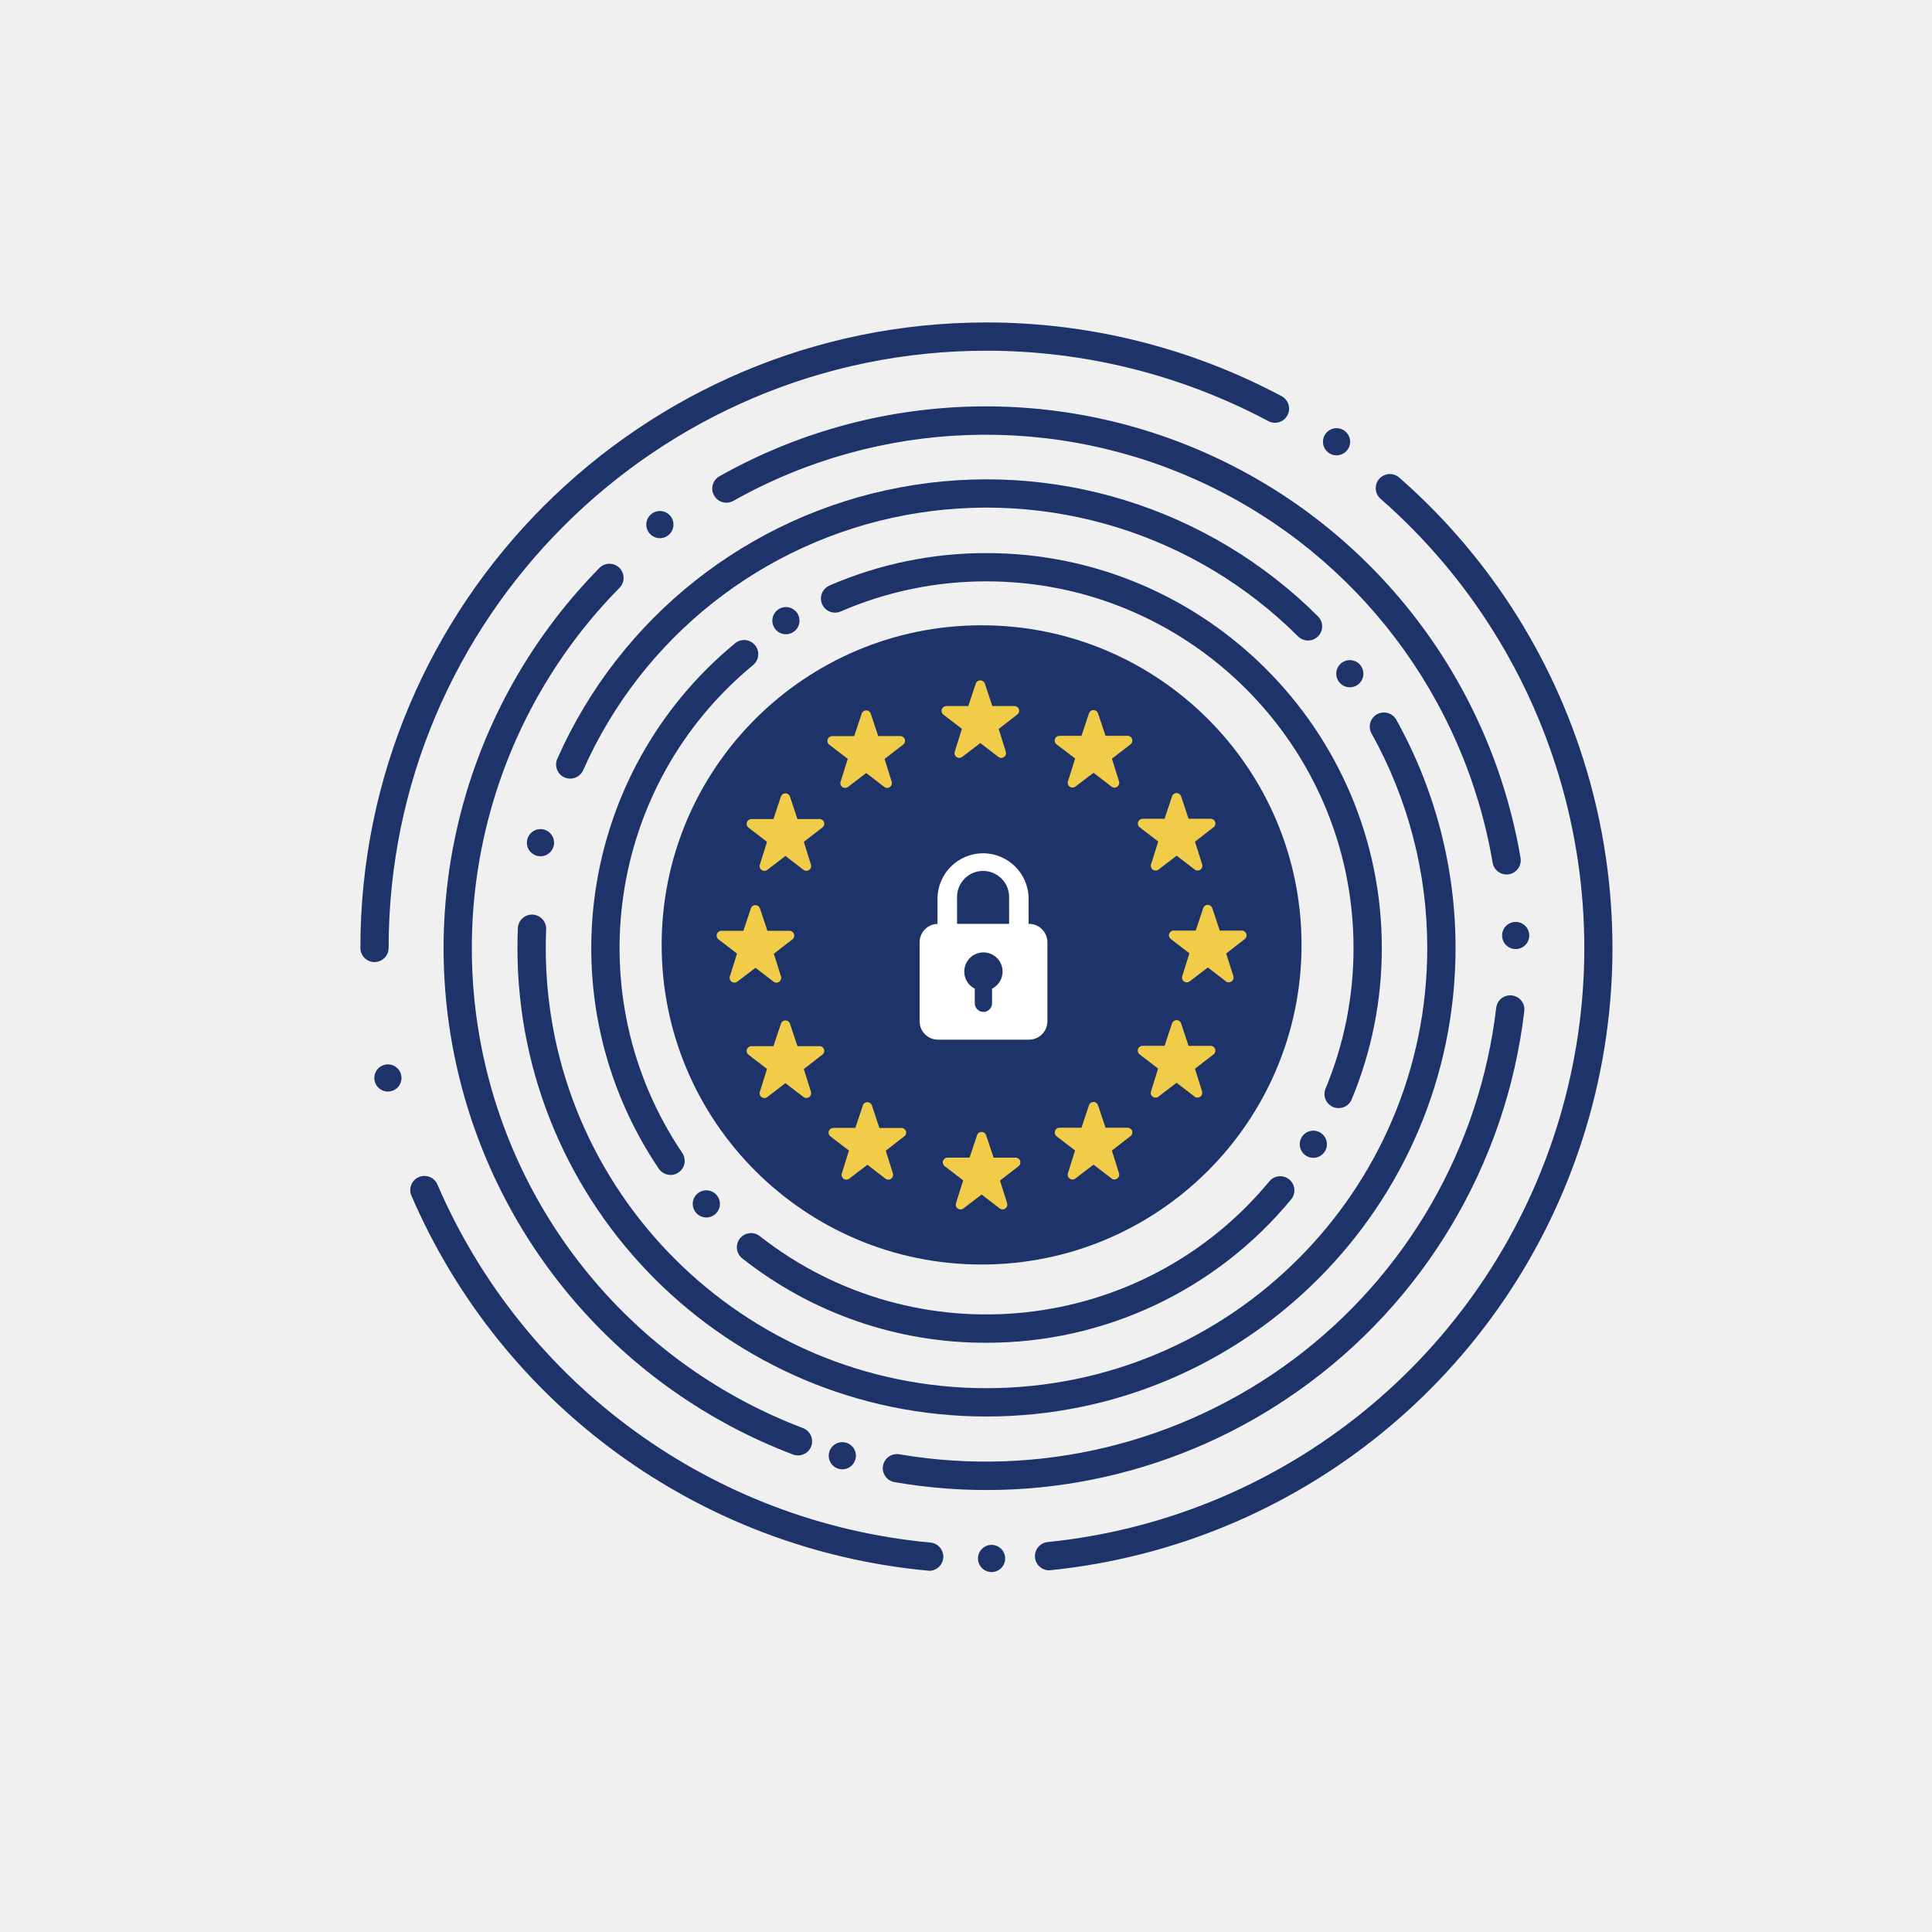
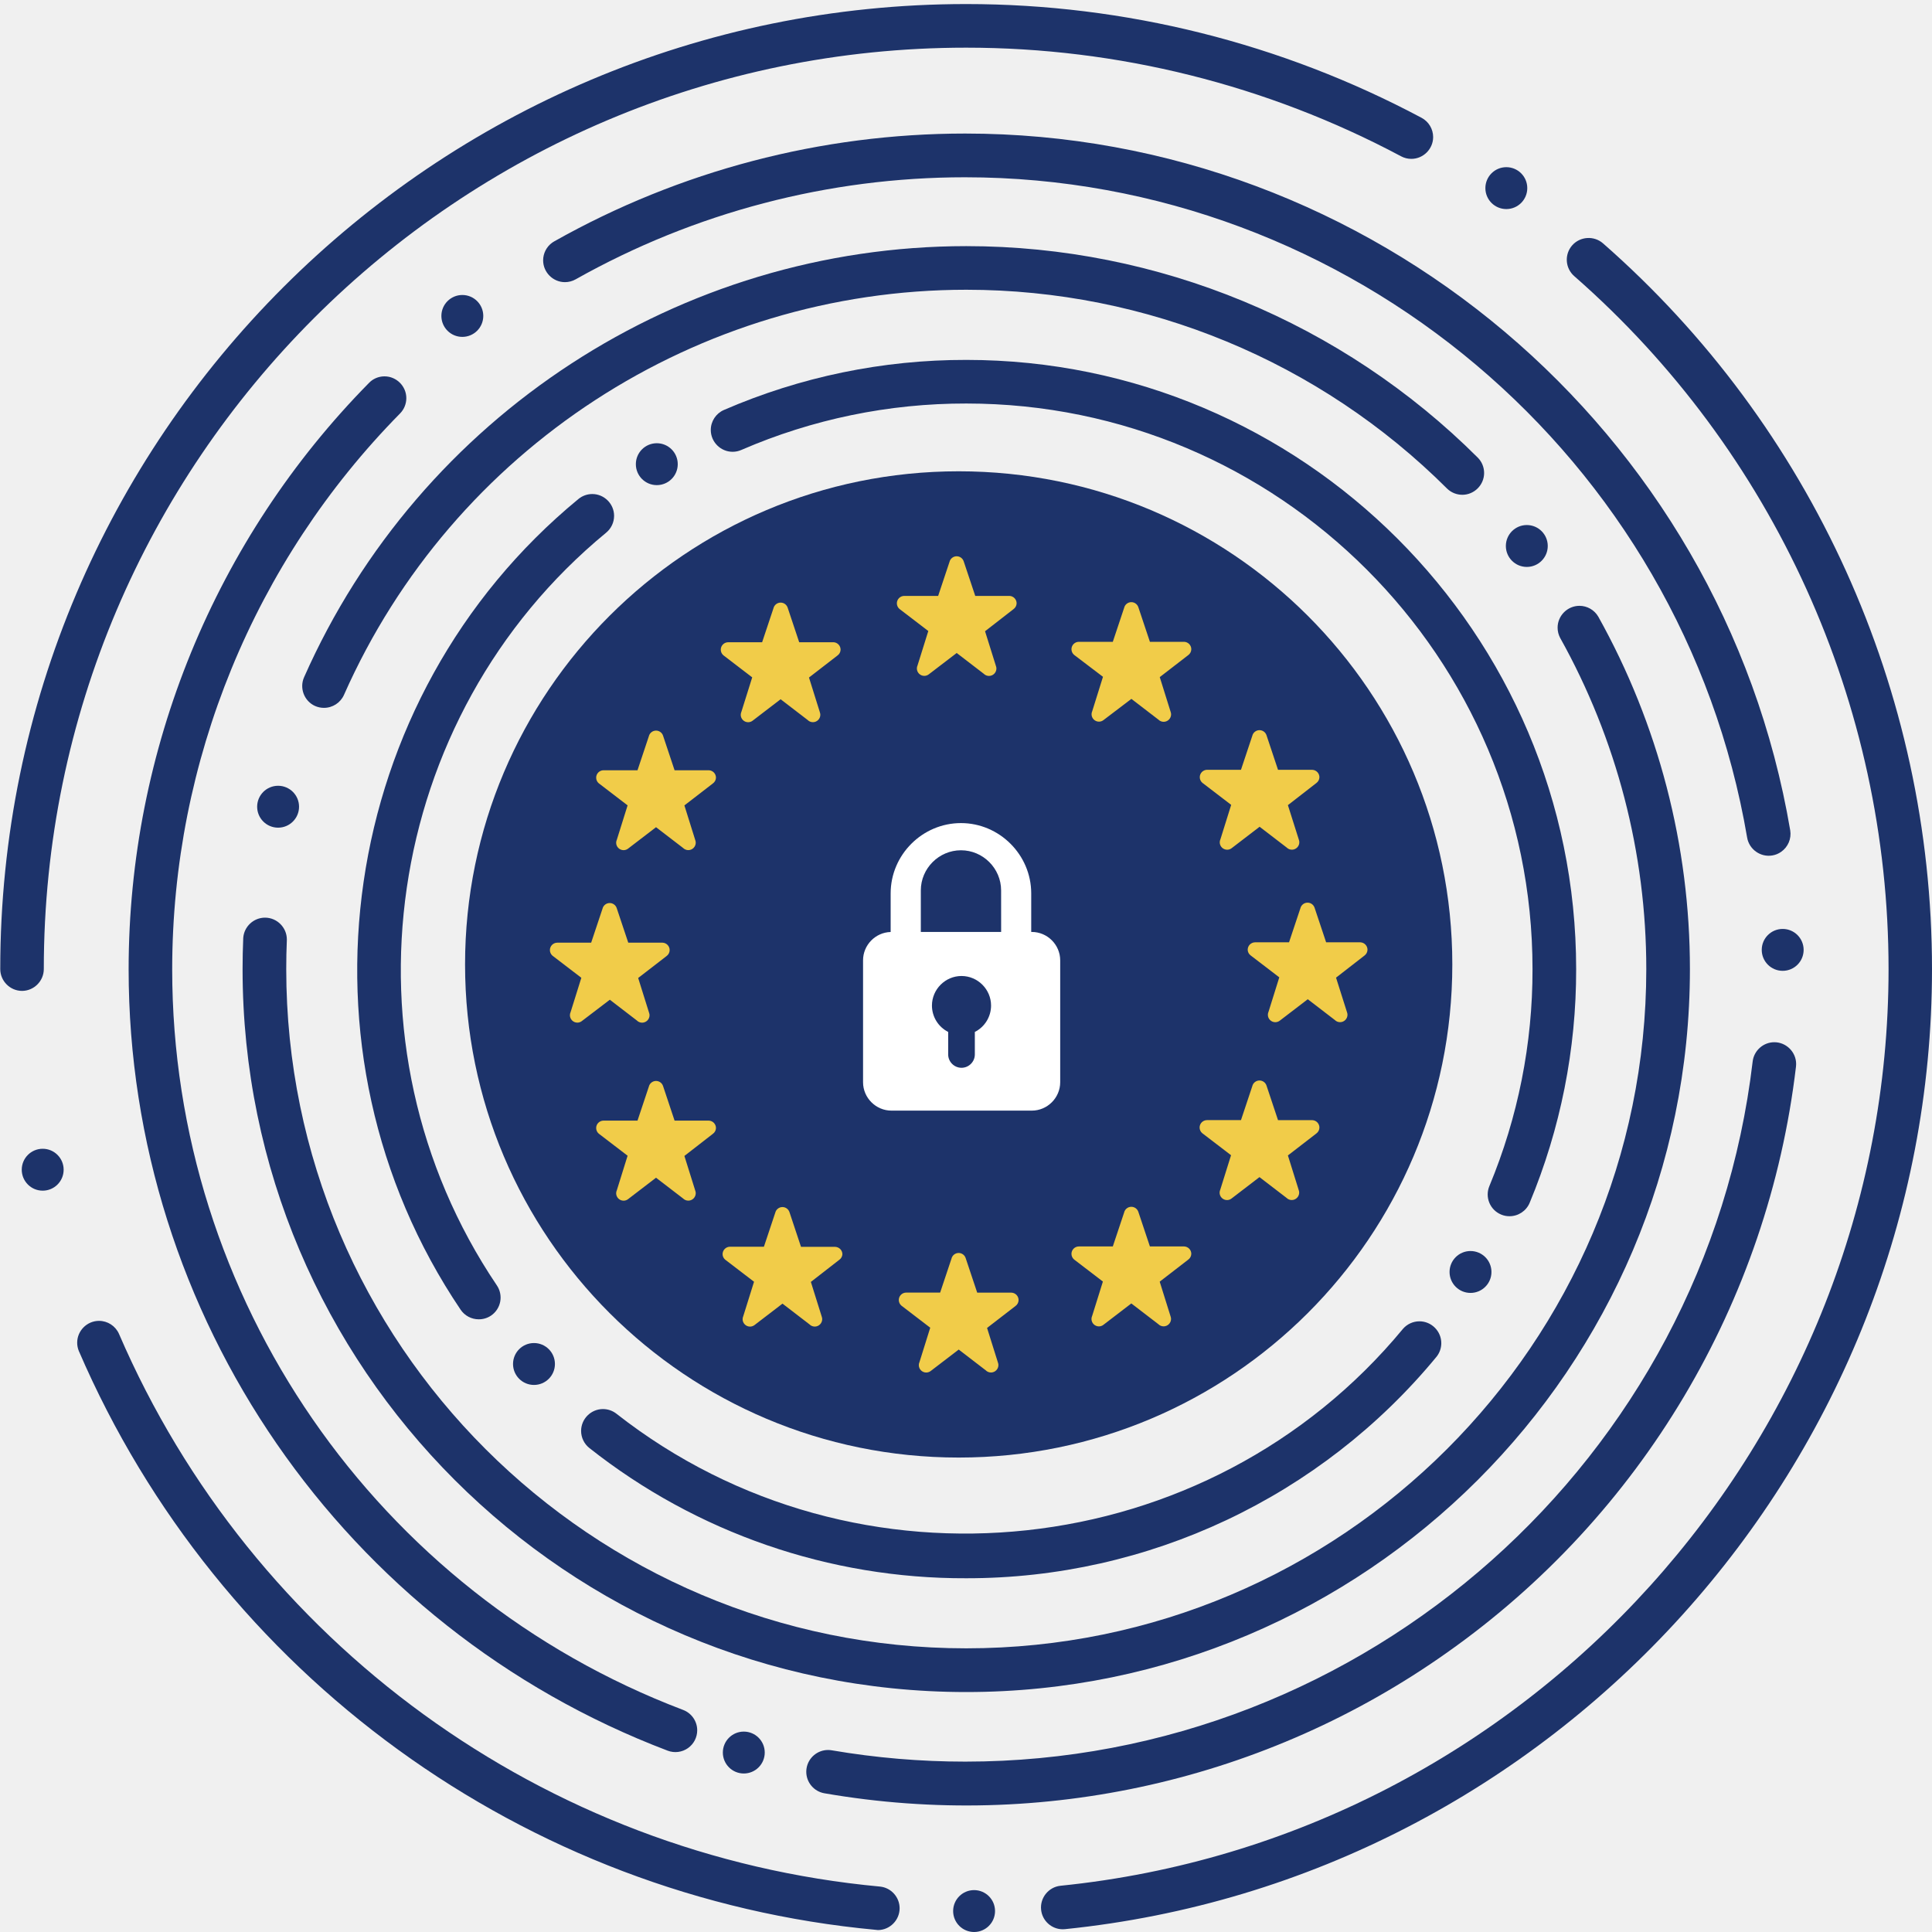
- <svg xmlns="http://www.w3.org/2000/svg" id="Layer_1" data-name="Layer 1" viewBox="0 0 1080 1080">
-   <defs>
-     <style>.cls-1{fill:#1d336a;}.cls-2{fill:#f1cc49;}.cls-3{fill:#fff;}</style>
-   </defs>
-   <ellipse class="cls-1" cx="548.72" cy="528.21" rx="178.85" ry="178.67" />
-   <path class="cls-2" d="M679.42,587.31a2.68,2.68,0,0,0-2.58-2.68H664.42l-4.16-12.49h0a2.68,2.68,0,0,0-5.17.2h0L651,584.62H638.7a2.68,2.68,0,0,0-1.75,4.72v0l10.45,8-3.89,12.44a2.63,2.63,0,0,0-.26,1.12,2.69,2.69,0,0,0,2.7,2.69,2.65,2.65,0,0,0,1.61-.55h0l10.14-7.77,9.79,7.51a2.69,2.69,0,0,0,4.6-1.89,2.59,2.59,0,0,0-.17-.92h0L668,597.42l10.3-7.95h0A2.67,2.67,0,0,0,679.42,587.31Z" />
-   <path class="cls-2" d="M696.84,522.88a2.68,2.68,0,0,0-2.57-2.68H681.85l-4.17-12.49h0a2.68,2.68,0,0,0-5.17.2h0l-4.1,12.29H656.12a2.69,2.69,0,0,0-2.69,2.69,2.64,2.64,0,0,0,1,2v0l10.45,8-3.89,12.44a2.63,2.63,0,0,0-.25,1.12,2.68,2.68,0,0,0,4.31,2.14h0l10.15-7.77,9.78,7.51a2.69,2.69,0,0,0,4.61-1.89,2.6,2.6,0,0,0-.18-.92h0L685.44,533l10.3-8h0A2.66,2.66,0,0,0,696.84,522.88Z" />
-   <path class="cls-2" d="M679.42,460.38a2.68,2.68,0,0,0-2.58-2.68H664.42l-4.16-12.49h0a2.68,2.68,0,0,0-5.17.2h0L651,457.69H638.7A2.68,2.68,0,0,0,637,462.4v0l10.45,8-3.89,12.44a2.63,2.63,0,0,0-.26,1.12,2.69,2.69,0,0,0,2.7,2.69,2.65,2.65,0,0,0,1.61-.55h0l10.14-7.77,9.79,7.51a2.65,2.65,0,0,0,1.91.8,2.68,2.68,0,0,0,2.69-2.69,2.59,2.59,0,0,0-.17-.92h0L668,470.5l10.3-8h0A2.67,2.67,0,0,0,679.42,460.38Z" />
-   <path class="cls-2" d="M633,414a2.68,2.68,0,0,0-2.58-2.68H618l-4.17-12.49h0a2.68,2.68,0,0,0-5.17.2h0l-4.1,12.29H592.27a2.68,2.68,0,0,0-1.75,4.72v0L601,424l-3.89,12.44a2.63,2.63,0,0,0-.25,1.12,2.68,2.68,0,0,0,2.69,2.69,2.65,2.65,0,0,0,1.61-.55h0L611.29,432l9.79,7.51a2.69,2.69,0,0,0,4.6-1.89,2.59,2.59,0,0,0-.17-.92h0l-3.94-12.59,10.3-7.95h0A2.67,2.67,0,0,0,633,414Z" />
-   <path class="cls-2" d="M569.71,397.36a2.68,2.68,0,0,0-2.57-2.67v0H554.72l-4.17-12.48h0a2.68,2.68,0,0,0-5.17.19h0l-4.1,12.29H529a2.68,2.68,0,0,0-1.74,4.72h0l10.45,8-3.89,12.44a2.63,2.63,0,0,0-.25,1.12,2.68,2.68,0,0,0,4.31,2.14h0L548,415.37l9.78,7.51a2.69,2.69,0,0,0,4.61-1.89,2.6,2.6,0,0,0-.18-.92h0l-3.94-12.58,10.3-8h0A2.69,2.69,0,0,0,569.71,397.36Z" />
-   <path class="cls-2" d="M505.93,414.14a2.68,2.68,0,0,0-2.58-2.67v0H490.93L486.77,399h0a2.68,2.68,0,0,0-5.17.19h0l-4.1,12.29H465.2a2.68,2.68,0,0,0-1.74,4.72v0l10.45,8L470,436.65a2.74,2.74,0,0,0-.25,1.12,2.68,2.68,0,0,0,4.31,2.13h0l10.14-7.77,9.79,7.51a2.63,2.63,0,0,0,1.91.8,2.68,2.68,0,0,0,2.69-2.68,2.78,2.78,0,0,0-.17-.92h0l-3.94-12.58,10.29-7.95h0A2.66,2.66,0,0,0,505.93,414.14Z" />
-   <path class="cls-2" d="M460.78,460.54a2.68,2.68,0,0,0-2.58-2.68H445.78l-4.16-12.49h0a2.68,2.68,0,0,0-5.17.2h0l-4.1,12.29H420.06a2.68,2.68,0,0,0-1.75,4.72v0l10.45,8L424.87,483a2.63,2.63,0,0,0-.26,1.12,2.69,2.69,0,0,0,2.7,2.69,2.65,2.65,0,0,0,1.61-.55h0l10.14-7.77,9.79,7.51a2.69,2.69,0,0,0,4.6-1.89,2.59,2.59,0,0,0-.17-.92h0l-3.94-12.59,10.3-7.95h0A2.67,2.67,0,0,0,460.78,460.54Z" />
-   <path class="cls-2" d="M444,523a2.68,2.68,0,0,0-2.57-2.67v0H429l-4.17-12.48h0a2.68,2.68,0,0,0-5.17.19h0l-4.1,12.29H403.29a2.68,2.68,0,0,0-1.74,4.72h0l10.45,8-3.89,12.44a2.63,2.63,0,0,0-.25,1.12,2.69,2.69,0,0,0,2.69,2.69,2.63,2.63,0,0,0,1.62-.56v0L422.32,541l9.78,7.51a2.69,2.69,0,0,0,4.61-1.89,2.55,2.55,0,0,0-.18-.92h0l-3.94-12.58,10.3-7.95h0A2.71,2.71,0,0,0,444,523Z" />
-   <path class="cls-2" d="M460.78,587.48a2.68,2.68,0,0,0-2.58-2.68H445.78l-4.16-12.49h0a2.68,2.68,0,0,0-5.17.2h0l-4.1,12.29H420.06a2.68,2.68,0,0,0-1.75,4.72h0l10.45,8L424.87,610a2.63,2.63,0,0,0-.26,1.12,2.69,2.69,0,0,0,2.7,2.69,2.65,2.65,0,0,0,1.61-.55h0l10.14-7.77,9.79,7.51a2.69,2.69,0,0,0,4.6-1.89,2.59,2.59,0,0,0-.17-.92h0l-3.94-12.59,10.3-8h0A2.67,2.67,0,0,0,460.78,587.48Z" />
-   <path class="cls-2" d="M506.59,633.22a2.7,2.7,0,0,0-2.58-2.68H491.59L487.42,618h0a2.68,2.68,0,0,0-5.17.2h0l-4.1,12.29H465.86a2.7,2.7,0,0,0-2.69,2.69,2.64,2.64,0,0,0,.95,2v0l10.45,8-3.89,12.44a2.83,2.83,0,0,0-.25,1.13,2.68,2.68,0,0,0,4.31,2.13h0l10.14-7.77,9.78,7.51a2.69,2.69,0,0,0,4.61-1.88,2.73,2.73,0,0,0-.17-.92h0l-3.94-12.58,10.29-8h0A2.67,2.67,0,0,0,506.59,633.22Z" />
-   <path class="cls-2" d="M570.42,649.8a2.68,2.68,0,0,0-2.58-2.67v0H555.43l-4.17-12.48h0a2.67,2.67,0,0,0-5.16.19h0L542,647.11H529.7a2.68,2.68,0,0,0-1.74,4.72h0l10.45,8-3.89,12.44a2.59,2.59,0,0,0-.25,1.12,2.68,2.68,0,0,0,4.31,2.13h0l10.15-7.77,9.78,7.51a2.65,2.65,0,0,0,1.91.8,2.68,2.68,0,0,0,2.69-2.68,2.55,2.55,0,0,0-.17-.92h0L559,659.92l10.3-7.95h0A2.66,2.66,0,0,0,570.42,649.8Z" />
-   <path class="cls-2" d="M633,633.06a2.68,2.68,0,0,0-2.58-2.67v0H618l-4.17-12.48h0a2.68,2.68,0,0,0-5.17.19h0l-4.1,12.29H592.27a2.68,2.68,0,0,0-1.75,4.72h0l10.45,8-3.89,12.44a2.63,2.63,0,0,0-.25,1.12,2.69,2.69,0,0,0,2.69,2.69,2.65,2.65,0,0,0,1.61-.55h0l10.14-7.77,9.79,7.51a2.69,2.69,0,0,0,4.6-1.89,2.59,2.59,0,0,0-.17-.92h0l-3.94-12.59,10.3-7.95h0A2.67,2.67,0,0,0,633,633.06Z" />
-   <path class="cls-3" d="M575.17,516.44H575v-14A25.47,25.47,0,0,0,549.56,477h0a25.47,25.47,0,0,0-25.49,25.46v14a10.27,10.27,0,0,0-10,10.27V570.9a10.29,10.29,0,0,0,10.29,10.28h50.85a10.29,10.29,0,0,0,10.29-10.28V526.72A10.29,10.29,0,0,0,575.17,516.44Zm-20.6,36.23v8.16a4.83,4.83,0,0,1-9.66,0v-8.16a10.71,10.71,0,1,1,9.66,0Zm9.53-36.23H535V501.38a14.54,14.54,0,0,1,14.55-14.53h0a14.54,14.54,0,0,1,14.54,14.53Z" />
-   <path class="cls-1" d="M518.74,878A349.65,349.65,0,0,1,229.92,668.25,7.91,7.91,0,0,1,244.45,662,333.85,333.85,0,0,0,520.21,862.32a7.9,7.9,0,0,1-.72,15.76Z" />
-   <path class="cls-1" d="M586.43,877.79a7.86,7.86,0,0,1-7.85-7.1,7.89,7.89,0,0,1,7-8.66A333.8,333.8,0,0,0,771.74,278.82a7.89,7.89,0,0,1-.74-11.14,7.93,7.93,0,0,1,11.17-.73,349.65,349.65,0,0,1-194.93,610.8A7.32,7.32,0,0,1,586.43,877.79Z" />
-   <path class="cls-1" d="M551.46,791.84c-144.58,0-262.2-117.51-262.2-261.94q0-5.67.24-11.28a7.91,7.91,0,0,1,15.8.66c-.15,3.53-.22,7.06-.22,10.62C305.08,665.62,415.6,776,551.46,776S797.85,665.62,797.85,529.9a246.08,246.08,0,0,0-31.21-120,7.91,7.91,0,0,1,13.81-7.71A261.93,261.93,0,0,1,813.66,529.9C813.66,674.33,696,791.84,551.46,791.84Z" />
-   <path class="cls-1" d="M551.46,750.61a218.86,218.86,0,0,1-136.52-47.16A7.9,7.9,0,0,1,424.72,691a205.3,205.3,0,0,0,285-30.79,7.91,7.91,0,0,1,12.2,10.06A220.46,220.46,0,0,1,551.46,750.61Z" />
-   <path class="cls-1" d="M725.68,777.52a301.41,301.41,0,0,1-225.61,51,7.9,7.9,0,0,1-6.46-9.12,7.89,7.89,0,0,1,9.12-6.45A287.27,287.27,0,0,0,836.39,563.38a7.9,7.9,0,0,1,15.7,1.84A303.25,303.25,0,0,1,725.68,777.52Z" />
-   <path class="cls-1" d="M450.64,812.15a7.89,7.89,0,0,1-7.37.93A302.79,302.79,0,0,1,335.09,317.49a7.82,7.82,0,0,1,1.08-.93,7.9,7.9,0,0,1,10.17,12A287,287,0,0,0,448.88,798.32a7.89,7.89,0,0,1,1.76,13.83Z" />
-   <path class="cls-1" d="M846.73,487.4a7.64,7.64,0,0,1-3.24,1.33,7.91,7.91,0,0,1-9.1-6.48A287.48,287.48,0,0,0,409.92,280a7.9,7.9,0,0,1-8.44-13.33,7.57,7.57,0,0,1,.67-.42A303.22,303.22,0,0,1,850,479.63,7.91,7.91,0,0,1,846.73,487.4Z" />
-   <path class="cls-1" d="M374.82,656.79a7.92,7.92,0,0,1-6.56-3.48,220.63,220.63,0,0,1,42.67-293.72A7.9,7.9,0,0,1,421,371.77a204.85,204.85,0,0,0-39.63,272.7,7.89,7.89,0,0,1-2.12,11A7.86,7.86,0,0,1,374.82,656.79Z" />
-   <path class="cls-1" d="M748.24,619.44a7.65,7.65,0,0,1-3-.61A7.88,7.88,0,0,1,741,608.51a203.63,203.63,0,0,0,15.63-78.61c0-113-92-204.92-205.12-204.92a204,204,0,0,0-81.55,16.83,7.76,7.76,0,0,1-3.14.66,7.9,7.9,0,0,1-3.16-15.15,219.75,219.75,0,0,1,87.85-18.14c121.82,0,220.93,99,220.93,220.72a219.38,219.38,0,0,1-16.84,84.67A7.9,7.9,0,0,1,748.24,619.44Z" />
-   <path class="cls-1" d="M209.36,537.8a7.91,7.91,0,0,1-7.9-7.9c0-192.8,157-349.65,350-349.65a350.94,350.94,0,0,1,165,41.23,7.9,7.9,0,0,1-3.74,14.86,7.77,7.77,0,0,1-3.73-.94,335.08,335.08,0,0,0-157.56-39.35c-184.27,0-334.19,149.76-334.19,333.85A7.91,7.91,0,0,1,209.36,537.8Z" />
-   <path class="cls-1" d="M318.73,435.25a8,8,0,0,1-3.19-.67,7.9,7.9,0,0,1-4-10.42,262.39,262.39,0,0,1,425.35-79.48,7.9,7.9,0,0,1-11.17,11.17A246.59,246.59,0,0,0,326,430.55,7.93,7.93,0,0,1,318.73,435.25Z" />
-   <ellipse class="cls-1" cx="747.14" cy="246.94" rx="7.59" ry="7.59" />
-   <ellipse class="cls-1" cx="754.56" cy="376.6" rx="7.59" ry="7.59" />
-   <ellipse class="cls-1" cx="847.27" cy="522.94" rx="7.59" ry="7.59" />
-   <ellipse class="cls-1" cx="734.16" cy="639.64" rx="7.59" ry="7.59" />
-   <ellipse class="cls-1" cx="554.3" cy="871.19" rx="7.59" ry="7.59" />
-   <ellipse class="cls-1" cx="470.86" cy="813.76" rx="7.59" ry="7.59" />
-   <ellipse class="cls-1" cx="394.84" cy="672.98" rx="7.59" ry="7.59" />
-   <ellipse class="cls-1" cx="216.84" cy="602.59" rx="7.59" ry="7.59" />
-   <ellipse class="cls-1" cx="302.13" cy="471.07" rx="7.59" ry="7.59" />
-   <ellipse class="cls-1" cx="439.34" cy="346.96" rx="7.59" ry="7.59" />
-   <ellipse class="cls-1" cx="368.88" cy="293.25" rx="7.59" ry="7.59" />
+ <svg xmlns="http://www.w3.org/2000/svg" xml:space="preserve" style="fill-rule:evenodd;clip-rule:evenodd;stroke-linejoin:round;stroke-miterlimit:2" viewBox="0 0 700 700">
+   <ellipse cx="548.72" cy="528.21" rx="178.85" ry="178.67" style="fill:#1d336a" transform="translate(-201.369 -178.78)" />
+   <path d="M679.42 587.31a2.692 2.692 0 0 0-2.58-2.68h-12.42l-4.16-12.49a2.685 2.685 0 0 0-2.558-1.88 2.687 2.687 0 0 0-2.612 2.08L651 584.62H638.688c-1.47 0-2.68 1.21-2.68 2.68 0 .785.345 1.531.942 2.04l10.45 8-3.89 12.44c-.168.35-.257.732-.26 1.12a2.702 2.702 0 0 0 2.69 2.69h.01a2.651 2.651 0 0 0 1.61-.55l10.14-7.77 9.79 7.51a2.692 2.692 0 0 0 1.91.796 2.703 2.703 0 0 0 2.69-2.686c0-.314-.058-.626-.17-.92L668 597.42l10.3-7.95a2.675 2.675 0 0 0 1.12-2.16ZM696.84 522.88a2.692 2.692 0 0 0-2.57-2.68h-12.42l-4.17-12.49a2.685 2.685 0 0 0-2.558-1.88 2.687 2.687 0 0 0-2.612 2.08l-4.1 12.29h-12.29a2.702 2.702 0 0 0-2.69 2.69 2.642 2.642 0 0 0 1 2l10.45 8-3.89 12.44c-.165.35-.25.733-.25 1.12v.013c0 1.47 1.21 2.68 2.68 2.68.589 0 1.162-.195 1.63-.553l10.15-7.77 9.78 7.51a2.693 2.693 0 0 0 1.92.806 2.702 2.702 0 0 0 2.69-2.69v-.006a2.61 2.61 0 0 0-.18-.92L685.44 533l10.3-8a2.662 2.662 0 0 0 1.1-2.12ZM679.42 460.38a2.692 2.692 0 0 0-2.58-2.68h-12.42l-4.16-12.49a2.685 2.685 0 0 0-2.558-1.88 2.687 2.687 0 0 0-2.612 2.08L651 457.69h-12.3a2.693 2.693 0 0 0-2.631 2.68c0 .779.34 1.521.931 2.03l10.45 8-3.89 12.44c-.168.35-.257.732-.26 1.12a2.702 2.702 0 0 0 2.69 2.69h.01a2.651 2.651 0 0 0 1.61-.55l10.14-7.77 9.79 7.51a2.654 2.654 0 0 0 1.91.8h.01c1.47 0 2.68-1.21 2.68-2.68v-.01c0-.314-.058-.626-.17-.92L668 470.5l10.3-8a2.672 2.672 0 0 0 1.12-2.12ZM633 414a2.692 2.692 0 0 0-2.58-2.68H618l-4.17-12.49a2.685 2.685 0 0 0-2.558-1.88 2.687 2.687 0 0 0-2.612 2.08l-4.1 12.29h-12.302c-1.47 0-2.68 1.21-2.68 2.68 0 .785.345 1.531.942 2.04L601 424l-3.89 12.44c-.165.35-.25.733-.25 1.12v.01c0 1.47 1.21 2.68 2.68 2.68h.01a2.651 2.651 0 0 0 1.61-.55l10.13-7.7 9.79 7.51a2.692 2.692 0 0 0 1.91.796 2.703 2.703 0 0 0 2.69-2.686c0-.314-.058-.626-.17-.92l-3.94-12.59 10.3-7.95A2.673 2.673 0 0 0 633 414ZM569.71 397.36a2.691 2.691 0 0 0-2.57-2.67h-12.42l-4.17-12.48a2.686 2.686 0 0 0-2.559-1.885c-1.243 0-2.33.865-2.611 2.075l-4.1 12.29h-12.282c-1.47 0-2.68 1.21-2.68 2.68 0 .785.345 1.531.942 2.04l10.45 8-3.89 12.44c-.165.35-.25.733-.25 1.12v.013c0 1.47 1.21 2.68 2.68 2.68.589 0 1.162-.195 1.63-.553l10.12-7.74 9.78 7.51a2.693 2.693 0 0 0 1.92.806 2.702 2.702 0 0 0 2.69-2.69v-.006a2.61 2.61 0 0 0-.18-.92l-3.94-12.58 10.3-8a2.69 2.69 0 0 0 1.14-2.13ZM505.93 414.14a2.692 2.692 0 0 0-2.58-2.67h-12.42L486.77 399a2.686 2.686 0 0 0-2.559-1.885c-1.243 0-2.33.865-2.611 2.075l-4.1 12.29H465.198c-1.47 0-2.68 1.21-2.68 2.68 0 .785.345 1.531.942 2.04l10.45 8-3.91 12.45a2.74 2.74 0 0 0-.25 1.12v.003c0 1.47 1.21 2.68 2.68 2.68.589 0 1.162-.195 1.63-.553l10.14-7.77 9.79 7.51c.5.516 1.191.806 1.91.8h.01c1.47 0 2.68-1.21 2.68-2.68a2.78 2.78 0 0 0-.17-.92l-3.94-12.58 10.29-7.95a2.664 2.664 0 0 0 1.16-2.17ZM460.78 460.54a2.692 2.692 0 0 0-2.58-2.68h-12.42l-4.16-12.49a2.685 2.685 0 0 0-2.558-1.88 2.687 2.687 0 0 0-2.612 2.08l-4.1 12.29h-12.302c-1.47 0-2.68 1.21-2.68 2.68 0 .785.345 1.531.942 2.04l10.45 8-3.89 12.42c-.168.35-.257.732-.26 1.12a2.702 2.702 0 0 0 2.69 2.69h.01a2.651 2.651 0 0 0 1.61-.55l10.14-7.77 9.79 7.51a2.692 2.692 0 0 0 1.91.796 2.703 2.703 0 0 0 2.69-2.686c0-.314-.058-.626-.17-.92l-3.94-12.59 10.3-7.95a2.672 2.672 0 0 0 1.14-2.11ZM444 523a2.691 2.691 0 0 0-2.57-2.67H429l-4.17-12.48a2.686 2.686 0 0 0-2.559-1.885c-1.243 0-2.33.865-2.611 2.075l-4.1 12.29h-12.272c-1.47 0-2.68 1.21-2.68 2.68 0 .785.345 1.531.942 2.04l10.45 8-3.89 12.44c-.165.35-.25.733-.25 1.12a2.702 2.702 0 0 0 2.69 2.69 2.635 2.635 0 0 0 1.62-.56l10.15-7.74 9.78 7.51a2.693 2.693 0 0 0 1.92.806 2.702 2.702 0 0 0 2.69-2.69v-.006a2.566 2.566 0 0 0-.18-.92l-3.94-12.58 10.3-7.95A2.71 2.71 0 0 0 444 523ZM460.78 587.48a2.692 2.692 0 0 0-2.58-2.68h-12.42l-4.16-12.49a2.685 2.685 0 0 0-2.558-1.88 2.687 2.687 0 0 0-2.612 2.08l-4.1 12.29h-12.302c-1.47 0-2.68 1.21-2.68 2.68 0 .785.345 1.531.942 2.04l10.45 8-3.89 12.48c-.168.35-.257.732-.26 1.12a2.702 2.702 0 0 0 2.69 2.69h.01a2.651 2.651 0 0 0 1.61-.55l10.14-7.77 9.79 7.51a2.692 2.692 0 0 0 1.91.796 2.703 2.703 0 0 0 2.69-2.686c0-.314-.058-.626-.17-.92l-3.94-12.59 10.3-8a2.67 2.67 0 0 0 1.14-2.12ZM506.59 633.22a2.712 2.712 0 0 0-2.58-2.68h-12.42L487.42 618a2.685 2.685 0 0 0-2.558-1.88 2.687 2.687 0 0 0-2.612 2.08l-4.1 12.29h-12.29a2.712 2.712 0 0 0-2.69 2.69c.008.773.356 1.505.95 2l10.45 8-3.89 12.44a2.84 2.84 0 0 0-.25 1.13v.003c0 1.47 1.21 2.68 2.68 2.68.589 0 1.162-.195 1.63-.553l10.14-7.77 9.78 7.51a2.693 2.693 0 0 0 1.92.806 2.703 2.703 0 0 0 2.69-2.686 2.73 2.73 0 0 0-.17-.92l-3.94-12.58 10.29-8a2.672 2.672 0 0 0 1.14-2.02ZM570.42 649.8a2.692 2.692 0 0 0-2.58-2.67h-12.41l-4.17-12.48a2.677 2.677 0 0 0-2.555-1.895 2.678 2.678 0 0 0-2.605 2.085l-4.1 12.27H529.698c-1.47 0-2.68 1.21-2.68 2.68 0 .785.345 1.531.942 2.04l10.45 8-3.89 12.44c-.166.35-.251.733-.25 1.12v.003c0 1.47 1.21 2.68 2.68 2.68.589 0 1.162-.195 1.63-.553l10.15-7.77 9.78 7.51a2.654 2.654 0 0 0 1.91.8h.01c1.47 0 2.68-1.21 2.68-2.68a2.539 2.539 0 0 0-.17-.92L559 659.92l10.3-7.95a2.665 2.665 0 0 0 1.12-2.17ZM633 633.06a2.692 2.692 0 0 0-2.58-2.67H618l-4.17-12.48a2.686 2.686 0 0 0-2.559-1.885c-1.243 0-2.33.865-2.611 2.075l-4.1 12.29h-12.302c-1.47 0-2.68 1.21-2.68 2.68 0 .785.345 1.531.942 2.04l10.45 8-3.89 12.44c-.165.35-.25.733-.25 1.12a2.702 2.702 0 0 0 2.69 2.69 2.651 2.651 0 0 0 1.61-.55l10.14-7.77 9.79 7.51a2.692 2.692 0 0 0 1.91.796 2.703 2.703 0 0 0 2.69-2.686c0-.314-.058-.626-.17-.92l-3.94-12.59 10.3-7.95a2.672 2.672 0 0 0 1.15-2.14Z" style="fill:#f1cc49;fill-rule:nonzero" transform="translate(-201.369 -178.78)" />
+   <path d="M575.17 516.44H575v-14c-.016-13.95-11.49-25.424-25.44-25.44h-.02c-13.969 0-25.465 11.491-25.47 25.46v14c-5.531.145-10.002 4.737-10 10.27v44.17c.005 5.641 4.649 10.28 10.29 10.28h50.85c5.641 0 10.285-4.639 10.29-10.28v-44.18c-.005-5.641-4.649-10.28-10.29-10.28h-.04Zm-20.6 36.23v8.16c0 2.65-2.18 4.83-4.83 4.83s-4.83-2.18-4.83-4.83v-8.16a10.723 10.723 0 0 1-5.88-9.559c0-5.875 4.835-10.71 10.71-10.71 5.875 0 10.71 4.835 10.71 10.71 0 4.034-2.279 7.74-5.88 9.559Zm9.53-36.23H535v-15.06c.005-7.973 6.567-14.53 14.54-14.53h.01c7.973 0 14.535 6.557 14.54 14.53l.01 15.06Z" style="fill:#fff;fill-rule:nonzero" transform="translate(-201.369 -178.78)" />
+   <path d="M518.74 878c-127.224-11.792-238.243-92.417-288.82-209.75a7.91 7.91 0 0 1-.586-2.988c0-4.339 3.571-7.91 7.91-7.91A7.922 7.922 0 0 1 244.45 662c48.277 112.047 154.277 189.049 275.76 200.32 4.016.404 7.109 3.824 7.109 7.86 0 4.307-3.522 7.861-7.829 7.9l-.75-.08ZM586.43 877.79c-4.036.014-7.46-3.083-7.85-7.1-.446-4.293 2.709-8.196 7-8.66 169.543-17.231 300.049-161.673 300.049-332.089 0-96.157-41.549-187.772-113.889-251.121a7.892 7.892 0 0 1-.74-11.14c2.868-3.256 7.903-3.586 11.17-.73 75.716 66.356 119.199 162.282 119.199 262.959 0 178.446-136.606 329.713-314.129 347.841a7.298 7.298 0 0 1-.81.04Z" style="fill:#1d336a;fill-rule:nonzero" transform="translate(-201.369 -178.78)" />
+   <path d="M551.46 791.84c-144.58 0-262.2-117.51-262.2-261.94 0-3.78.08-7.54.24-11.28.288-4.121 3.759-7.358 7.891-7.358 4.339 0 7.91 3.57 7.91 7.91l-.001.108c-.15 3.53-.22 7.06-.22 10.62 0 135.72 110.52 246.1 246.38 246.1s246.39-110.38 246.39-246.1a246.095 246.095 0 0 0-31.21-120 7.914 7.914 0 0 1-.923-3.709c0-4.339 3.57-7.91 7.91-7.91a7.92 7.92 0 0 1 6.823 3.909 261.95 261.95 0 0 1 33.21 127.71c0 144.43-117.66 261.94-262.2 261.94Z" style="fill:#1d336a;fill-rule:nonzero" transform="translate(-201.369 -178.78)" />
+   <path d="M551.46 750.61a218.902 218.902 0 0 1-136.52-47.16 7.921 7.921 0 0 1-3.026-6.225c0-4.343 3.573-7.916 7.916-7.916 1.773 0 3.496.596 4.89 1.691 87.077 68.308 214.521 54.539 285-30.79a7.914 7.914 0 0 1 5.948-2.695c4.339 0 7.91 3.57 7.91 7.91a7.912 7.912 0 0 1-1.658 4.845c-41.909 50.907-104.521 80.417-170.46 80.34Z" style="fill:#1d336a;fill-rule:nonzero" transform="translate(-201.369 -178.78)" />
+   <path d="M725.68 777.52c-65.403 46.309-146.647 64.675-225.61 51-3.781-.644-6.573-3.953-6.573-7.788 0-.446.038-.892.113-1.332.643-3.776 3.948-6.565 7.778-6.565.45 0 .899.038 1.342.115a287.215 287.215 0 0 0 48.362 4.1c144.953 0 268.344-109.712 285.298-253.67.464-3.963 3.86-6.984 7.85-6.984 4.336 0 7.904 3.568 7.904 7.904 0 .307-.018.615-.054.92-10.084 85.46-56.082 162.711-126.41 212.3ZM450.64 812.15a7.897 7.897 0 0 1-7.37.93c-117.301-44.545-195.295-157.592-195.295-283.067 0-79.503 31.313-155.893 87.115-212.523a7.78 7.78 0 0 1 1.08-.93 7.898 7.898 0 0 1 4.518-1.419c4.334 0 7.9 3.566 7.9 7.9a7.9 7.9 0 0 1-2.248 5.519c-52.898 53.677-82.582 126.088-82.582 201.451 0 118.935 73.932 226.09 185.122 268.309a7.905 7.905 0 0 1 5.104 7.382 7.895 7.895 0 0 1-3.344 6.448ZM846.73 487.4a7.637 7.637 0 0 1-3.24 1.33c-4.272.713-8.376-2.21-9.1-6.48-23.421-137.594-143.83-239.24-283.404-239.24A287.495 287.495 0 0 0 409.92 280a7.903 7.903 0 0 1-3.862 1.008c-4.334 0-7.9-3.566-7.9-7.9a7.907 7.907 0 0 1 3.322-6.438 7.51 7.51 0 0 1 .67-.42 303.242 303.242 0 0 1 148.908-39.082c147.262 0 274.291 107.278 298.942 252.462a7.922 7.922 0 0 1-3.27 7.77Z" style="fill:#1d336a;fill-rule:nonzero" transform="translate(-201.369 -178.78)" />
+   <path d="M374.82 656.79a7.925 7.925 0 0 1-6.56-3.48c-63.27-93.787-44.672-221.813 42.67-293.72a7.902 7.902 0 0 1 5.035-1.812c4.335 0 7.902 3.567 7.902 7.902a7.905 7.905 0 0 1-2.867 6.09c-81.091 66.759-98.365 185.62-39.63 272.7a7.889 7.889 0 0 1-2.12 11 7.862 7.862 0 0 1-4.43 1.32ZM748.24 619.44a7.656 7.656 0 0 1-3-.61 7.877 7.877 0 0 1-4.24-10.32 203.642 203.642 0 0 0 15.63-78.61c0-113-92-204.92-205.12-204.92a203.992 203.992 0 0 0-81.55 16.83 7.768 7.768 0 0 1-3.14.66h-.022c-4.334 0-7.9-3.566-7.9-7.9a7.913 7.913 0 0 1 4.762-7.25 219.765 219.765 0 0 1 87.85-18.14c121.82 0 220.93 99 220.93 220.72a219.38 219.38 0 0 1-16.84 84.67 7.914 7.914 0 0 1-7.36 4.87Z" style="fill:#1d336a;fill-rule:nonzero" transform="translate(-201.369 -178.78)" />
+   <path d="M209.36 537.8c-4.332-.005-7.895-3.568-7.9-7.9 0-192.8 157-349.65 350-349.65a350.96 350.96 0 0 1 165 41.23 7.91 7.91 0 0 1 4.163 6.96c0 4.334-3.567 7.9-7.9 7.9h-.003a7.775 7.775 0 0 1-3.73-.94 335.109 335.109 0 0 0-157.56-39.35c-184.27 0-334.19 149.76-334.19 333.85-.005 4.324-3.556 7.884-7.88 7.9Z" style="fill:#1d336a;fill-rule:nonzero" transform="translate(-201.369 -178.78)" />
+   <path d="M318.73 435.25a7.997 7.997 0 0 1-3.19-.67c-3.952-1.764-5.756-6.464-4-10.42 41.947-94.784 136.292-156.202 239.943-156.202 69.499 0 136.229 27.613 185.407 76.722a7.905 7.905 0 0 1 2.202 5.472c0 4.334-3.566 7.9-7.9 7.9a7.905 7.905 0 0 1-5.472-2.202 246.675 246.675 0 0 0-174.229-72.088c-97.407 0-186.068 57.716-225.491 146.788a7.942 7.942 0 0 1-7.27 4.7Z" style="fill:#1d336a;fill-rule:nonzero" transform="translate(-201.369 -178.78)" />
+   <circle cx="747.14" cy="246.94" r="7.59" style="fill:#1d336a" transform="translate(-201.369 -178.78)" />
+   <circle cx="754.56" cy="376.6" r="7.59" style="fill:#1d336a" transform="translate(-201.369 -178.78)" />
+   <circle cx="847.27" cy="522.94" r="7.59" style="fill:#1d336a" transform="translate(-201.369 -178.78)" />
+   <circle cx="734.16" cy="639.64" r="7.59" style="fill:#1d336a" transform="translate(-201.369 -178.78)" />
+   <circle cx="554.3" cy="871.19" r="7.59" style="fill:#1d336a" transform="translate(-201.369 -178.78)" />
+   <circle cx="470.86" cy="813.76" r="7.59" style="fill:#1d336a" transform="translate(-201.369 -178.78)" />
+   <circle cx="394.84" cy="672.98" r="7.59" style="fill:#1d336a" transform="translate(-201.369 -178.78)" />
+   <circle cx="216.84" cy="602.59" r="7.59" style="fill:#1d336a" transform="translate(-201.369 -178.78)" />
+   <circle cx="302.13" cy="471.07" r="7.59" style="fill:#1d336a" transform="translate(-201.369 -178.78)" />
+   <circle cx="439.34" cy="346.96" r="7.59" style="fill:#1d336a" transform="translate(-201.369 -178.78)" />
+   <circle cx="368.88" cy="293.25" r="7.59" style="fill:#1d336a" transform="translate(-201.369 -178.78)" />
</svg>
